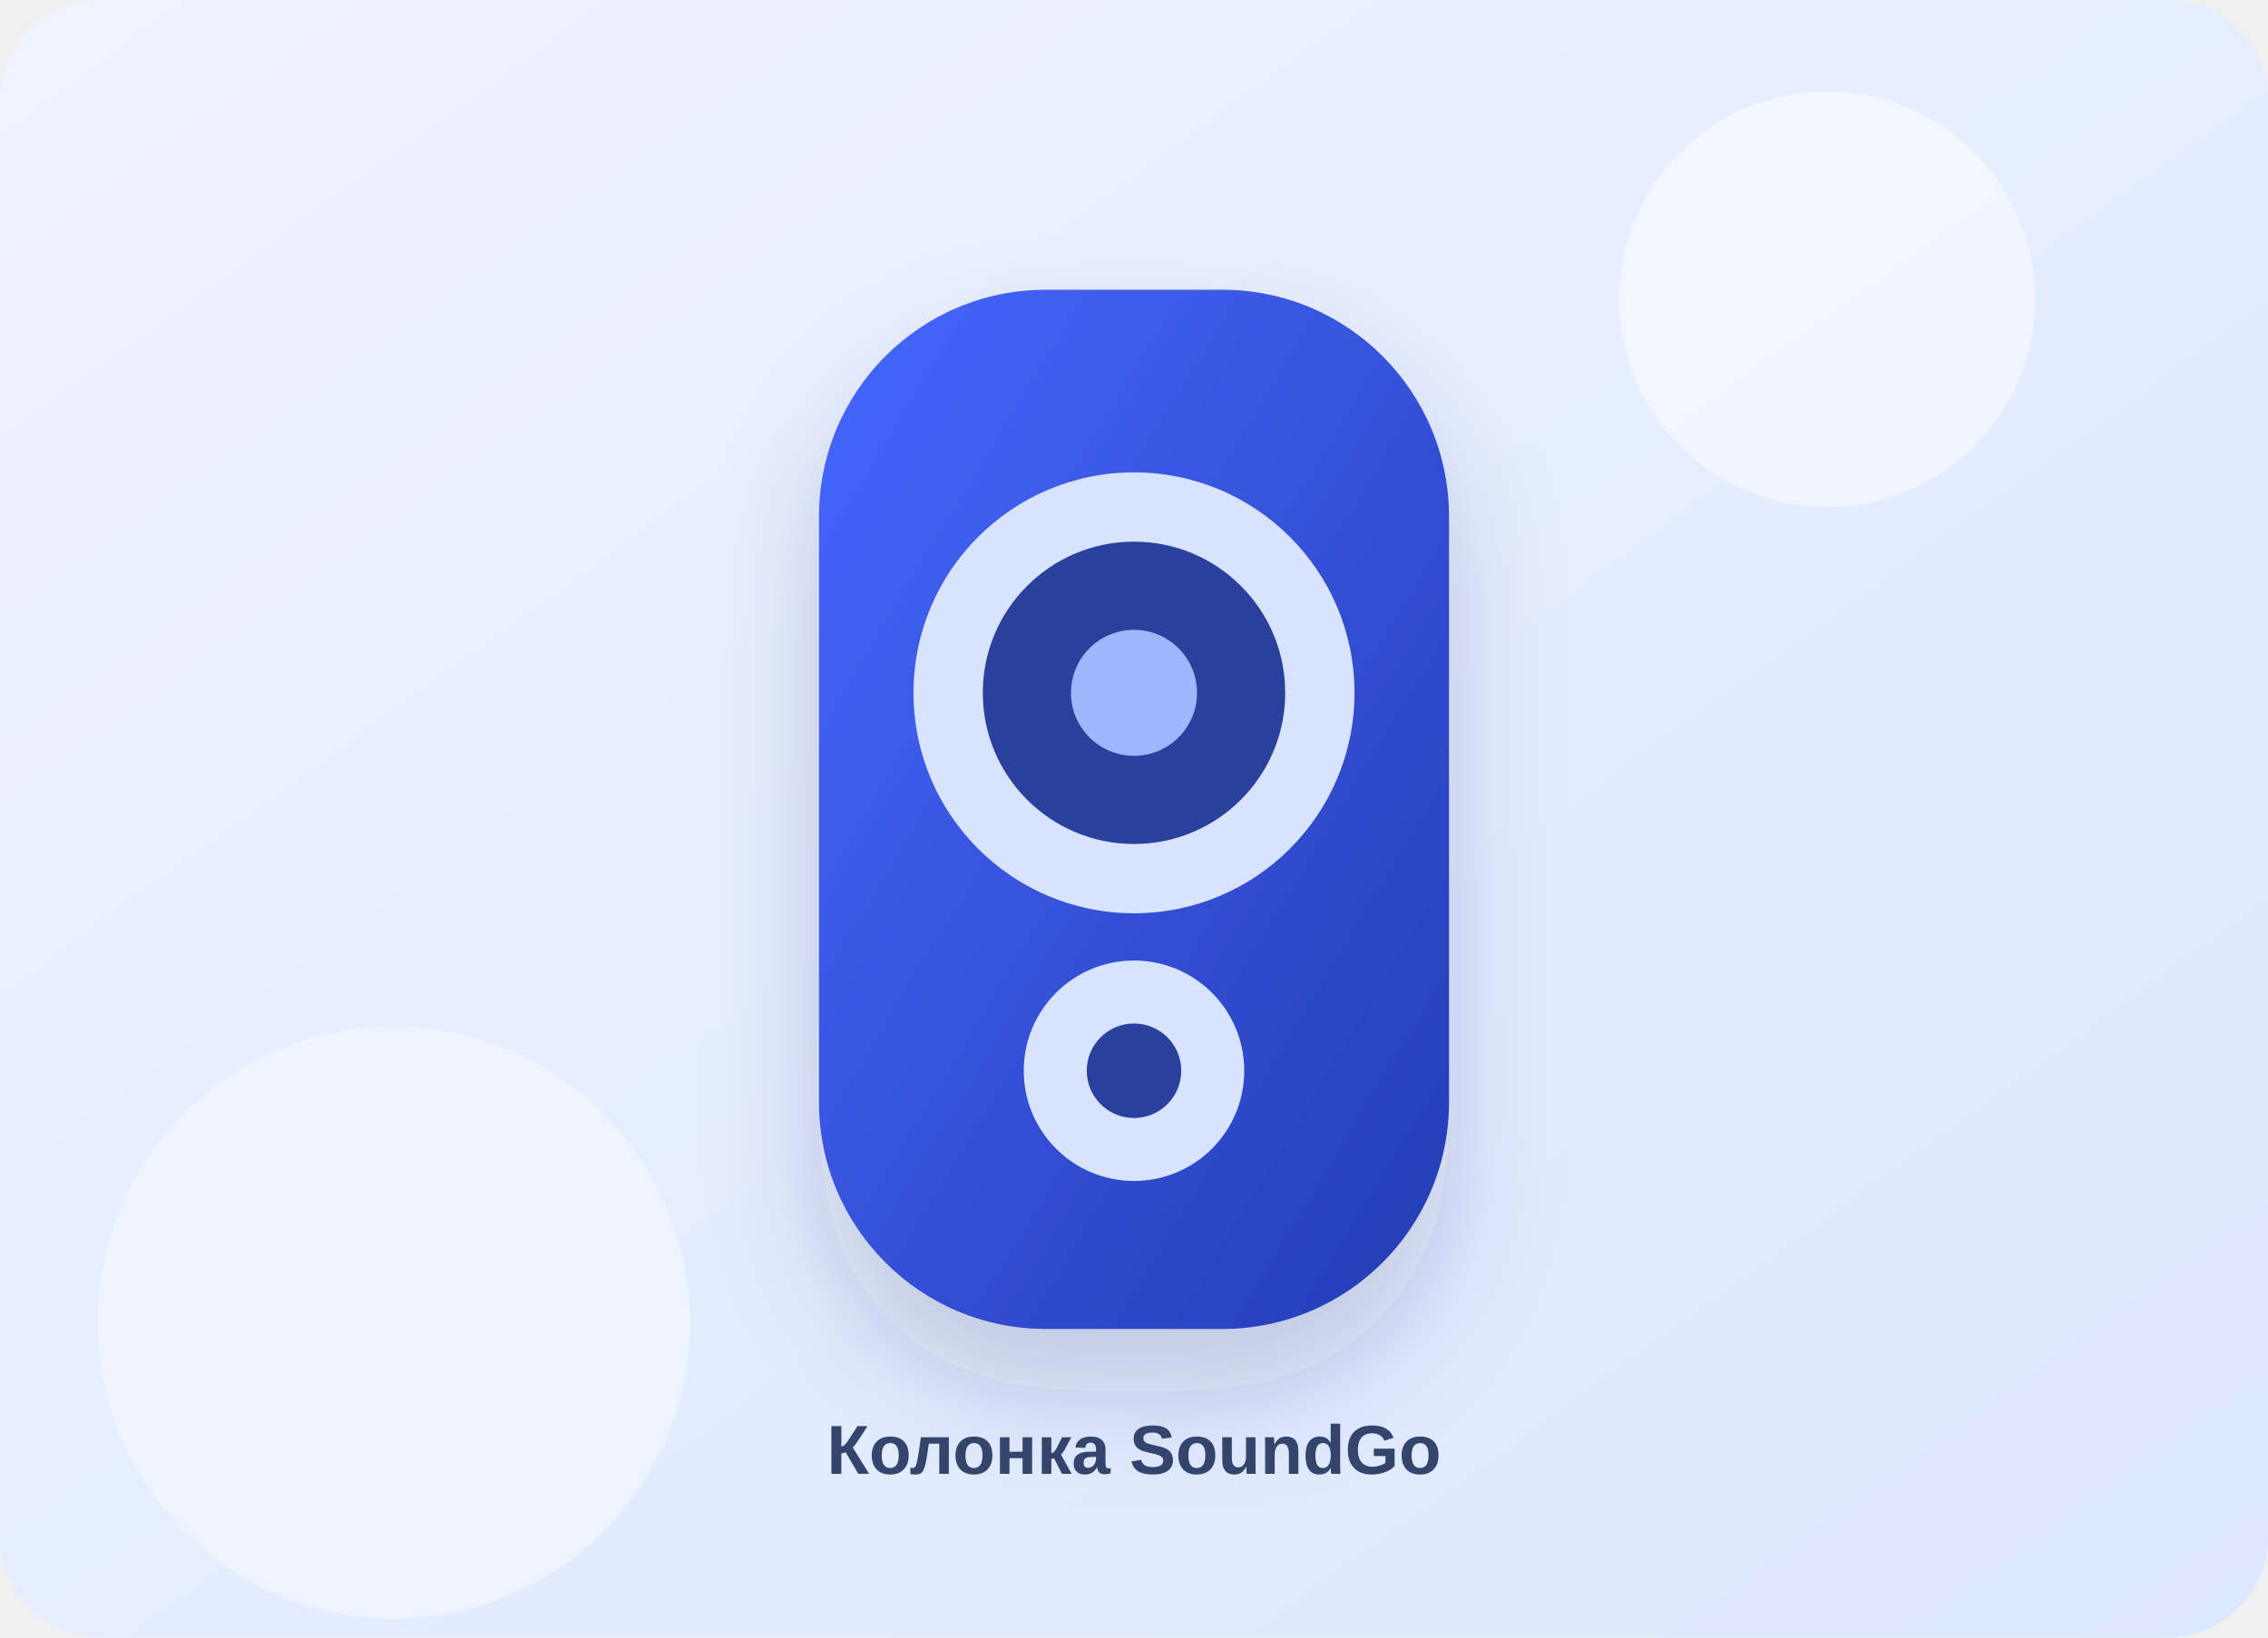
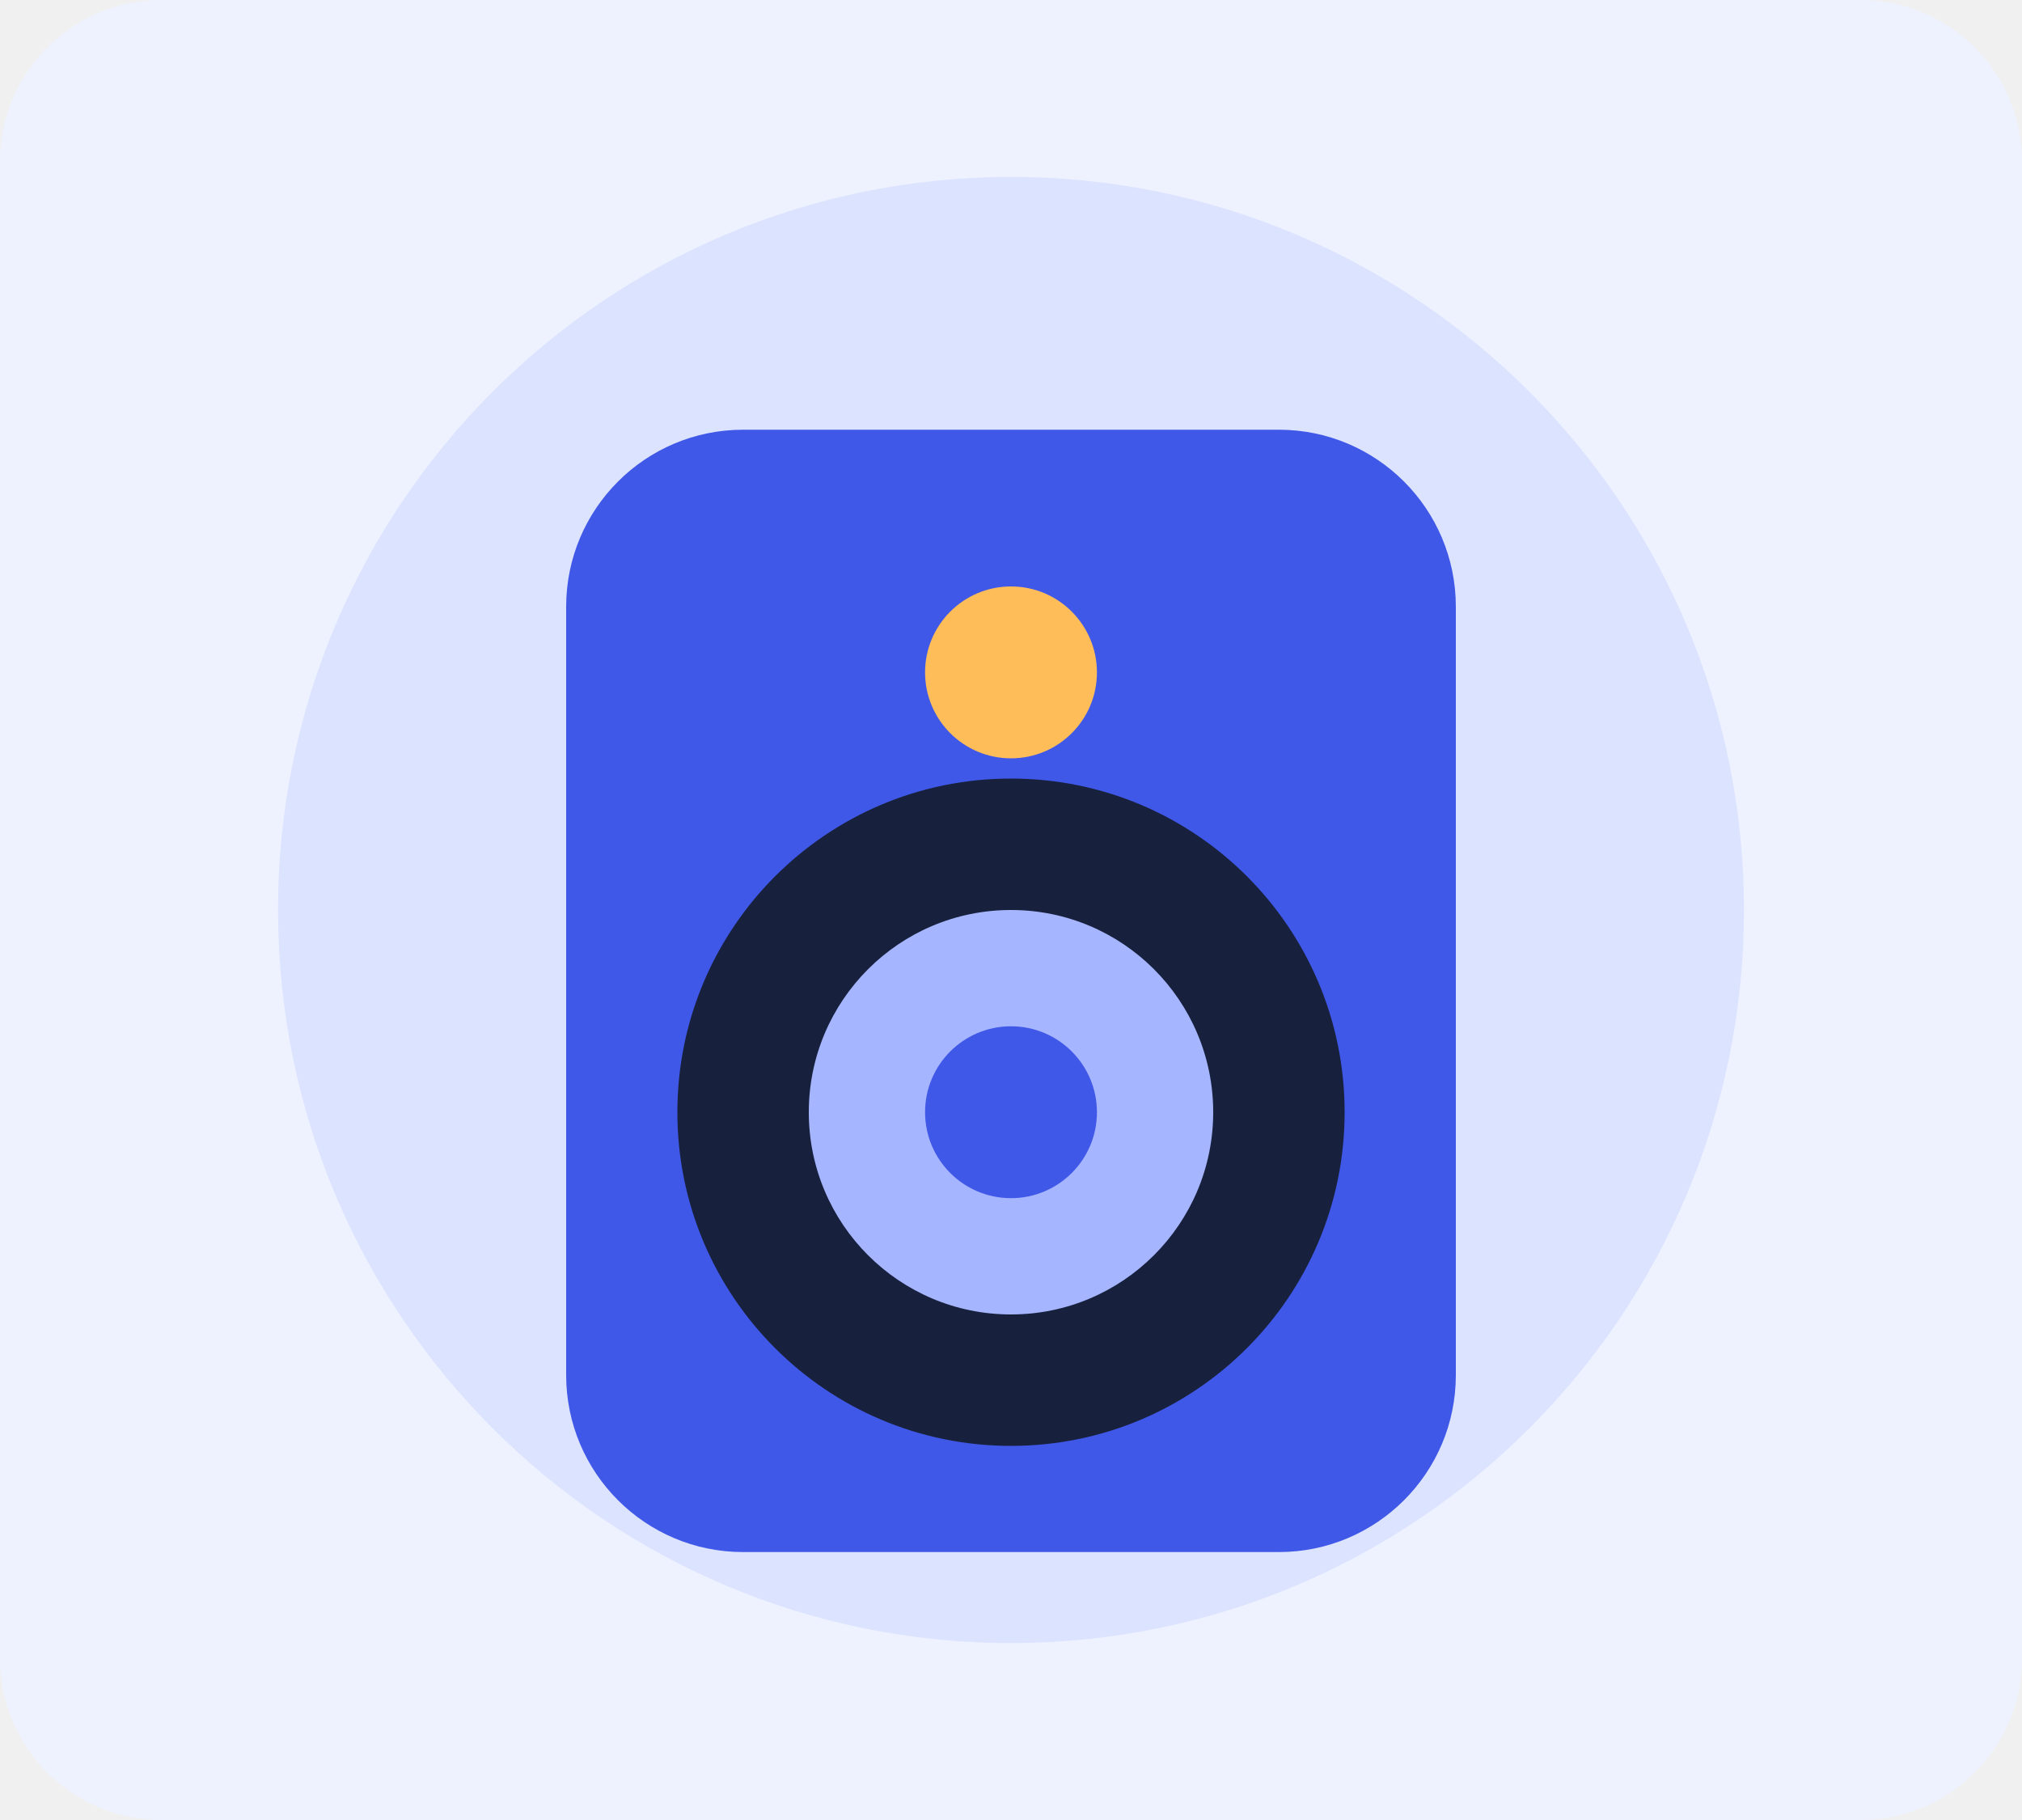
- <svg xmlns="http://www.w3.org/2000/svg" viewBox="0 0 720 520" role="img" aria-labelledby="title desc">
-   <defs>
-     <linearGradient id="bg" x1="0" y1="0" x2="1" y2="1">
-       <stop stop-color="#eef3ff" />
-       <stop offset="1" stop-color="#dce8ff" />
-     </linearGradient>
-     <linearGradient id="item" x1="0" y1="0" x2="1" y2="1">
-       <stop stop-color="#4667ff" />
-       <stop offset="1" stop-color="#233cb3" />
-     </linearGradient>
-     <filter id="shadow" x="-30%" y="-30%" width="160%" height="180%">
-       <feDropShadow dx="0" dy="20" stdDeviation="18" flood-color="#23345f" flood-opacity=".18" />
-     </filter>
-   </defs>
-   <rect width="720" height="520" rx="32" fill="url(#bg)" />
-   <circle cx="580" cy="95" r="66" fill="#fff" opacity=".45" />
-   <circle cx="125" cy="420" r="94" fill="#fff" opacity=".35" />
-   <g filter="url(#shadow)">
-     <rect x="260" y="92" width="200" height="330" rx="72" fill="url(#item)" />
-     <circle cx="360" cy="220" r="70" fill="#d8e3ff" />
-     <circle cx="360" cy="220" r="48" fill="#293f9d" />
-     <circle cx="360" cy="220" r="20" fill="#9eb8ff" />
-     <circle cx="360" cy="340" r="35" fill="#d8e3ff" />
-     <circle cx="360" cy="340" r="15" fill="#293f9d" />
-   </g>
-   <text x="360" y="468" text-anchor="middle" font-family="Arial,sans-serif" font-size="22" font-weight="700" fill="#33446d">Колонка SoundGo</text>
+ <svg xmlns="http://www.w3.org/2000/svg" viewBox="0 0 400 360" role="img">
+   <rect width="400" height="360" rx="32" fill="#eef2ff" />
+   <circle cx="200" cy="180" r="145" fill="#dce3ff" />
+   <rect x="112" y="85" width="176" height="222" rx="35" fill="#4058e8" />
+   <circle cx="200" cy="220" r="66" fill="#17213d" />
+   <circle cx="200" cy="220" r="40" fill="#a6b5ff" />
+   <circle cx="200" cy="220" r="17" fill="#4058e8" />
+   <circle cx="200" cy="133" r="17" fill="#ffbd59" />
</svg>
